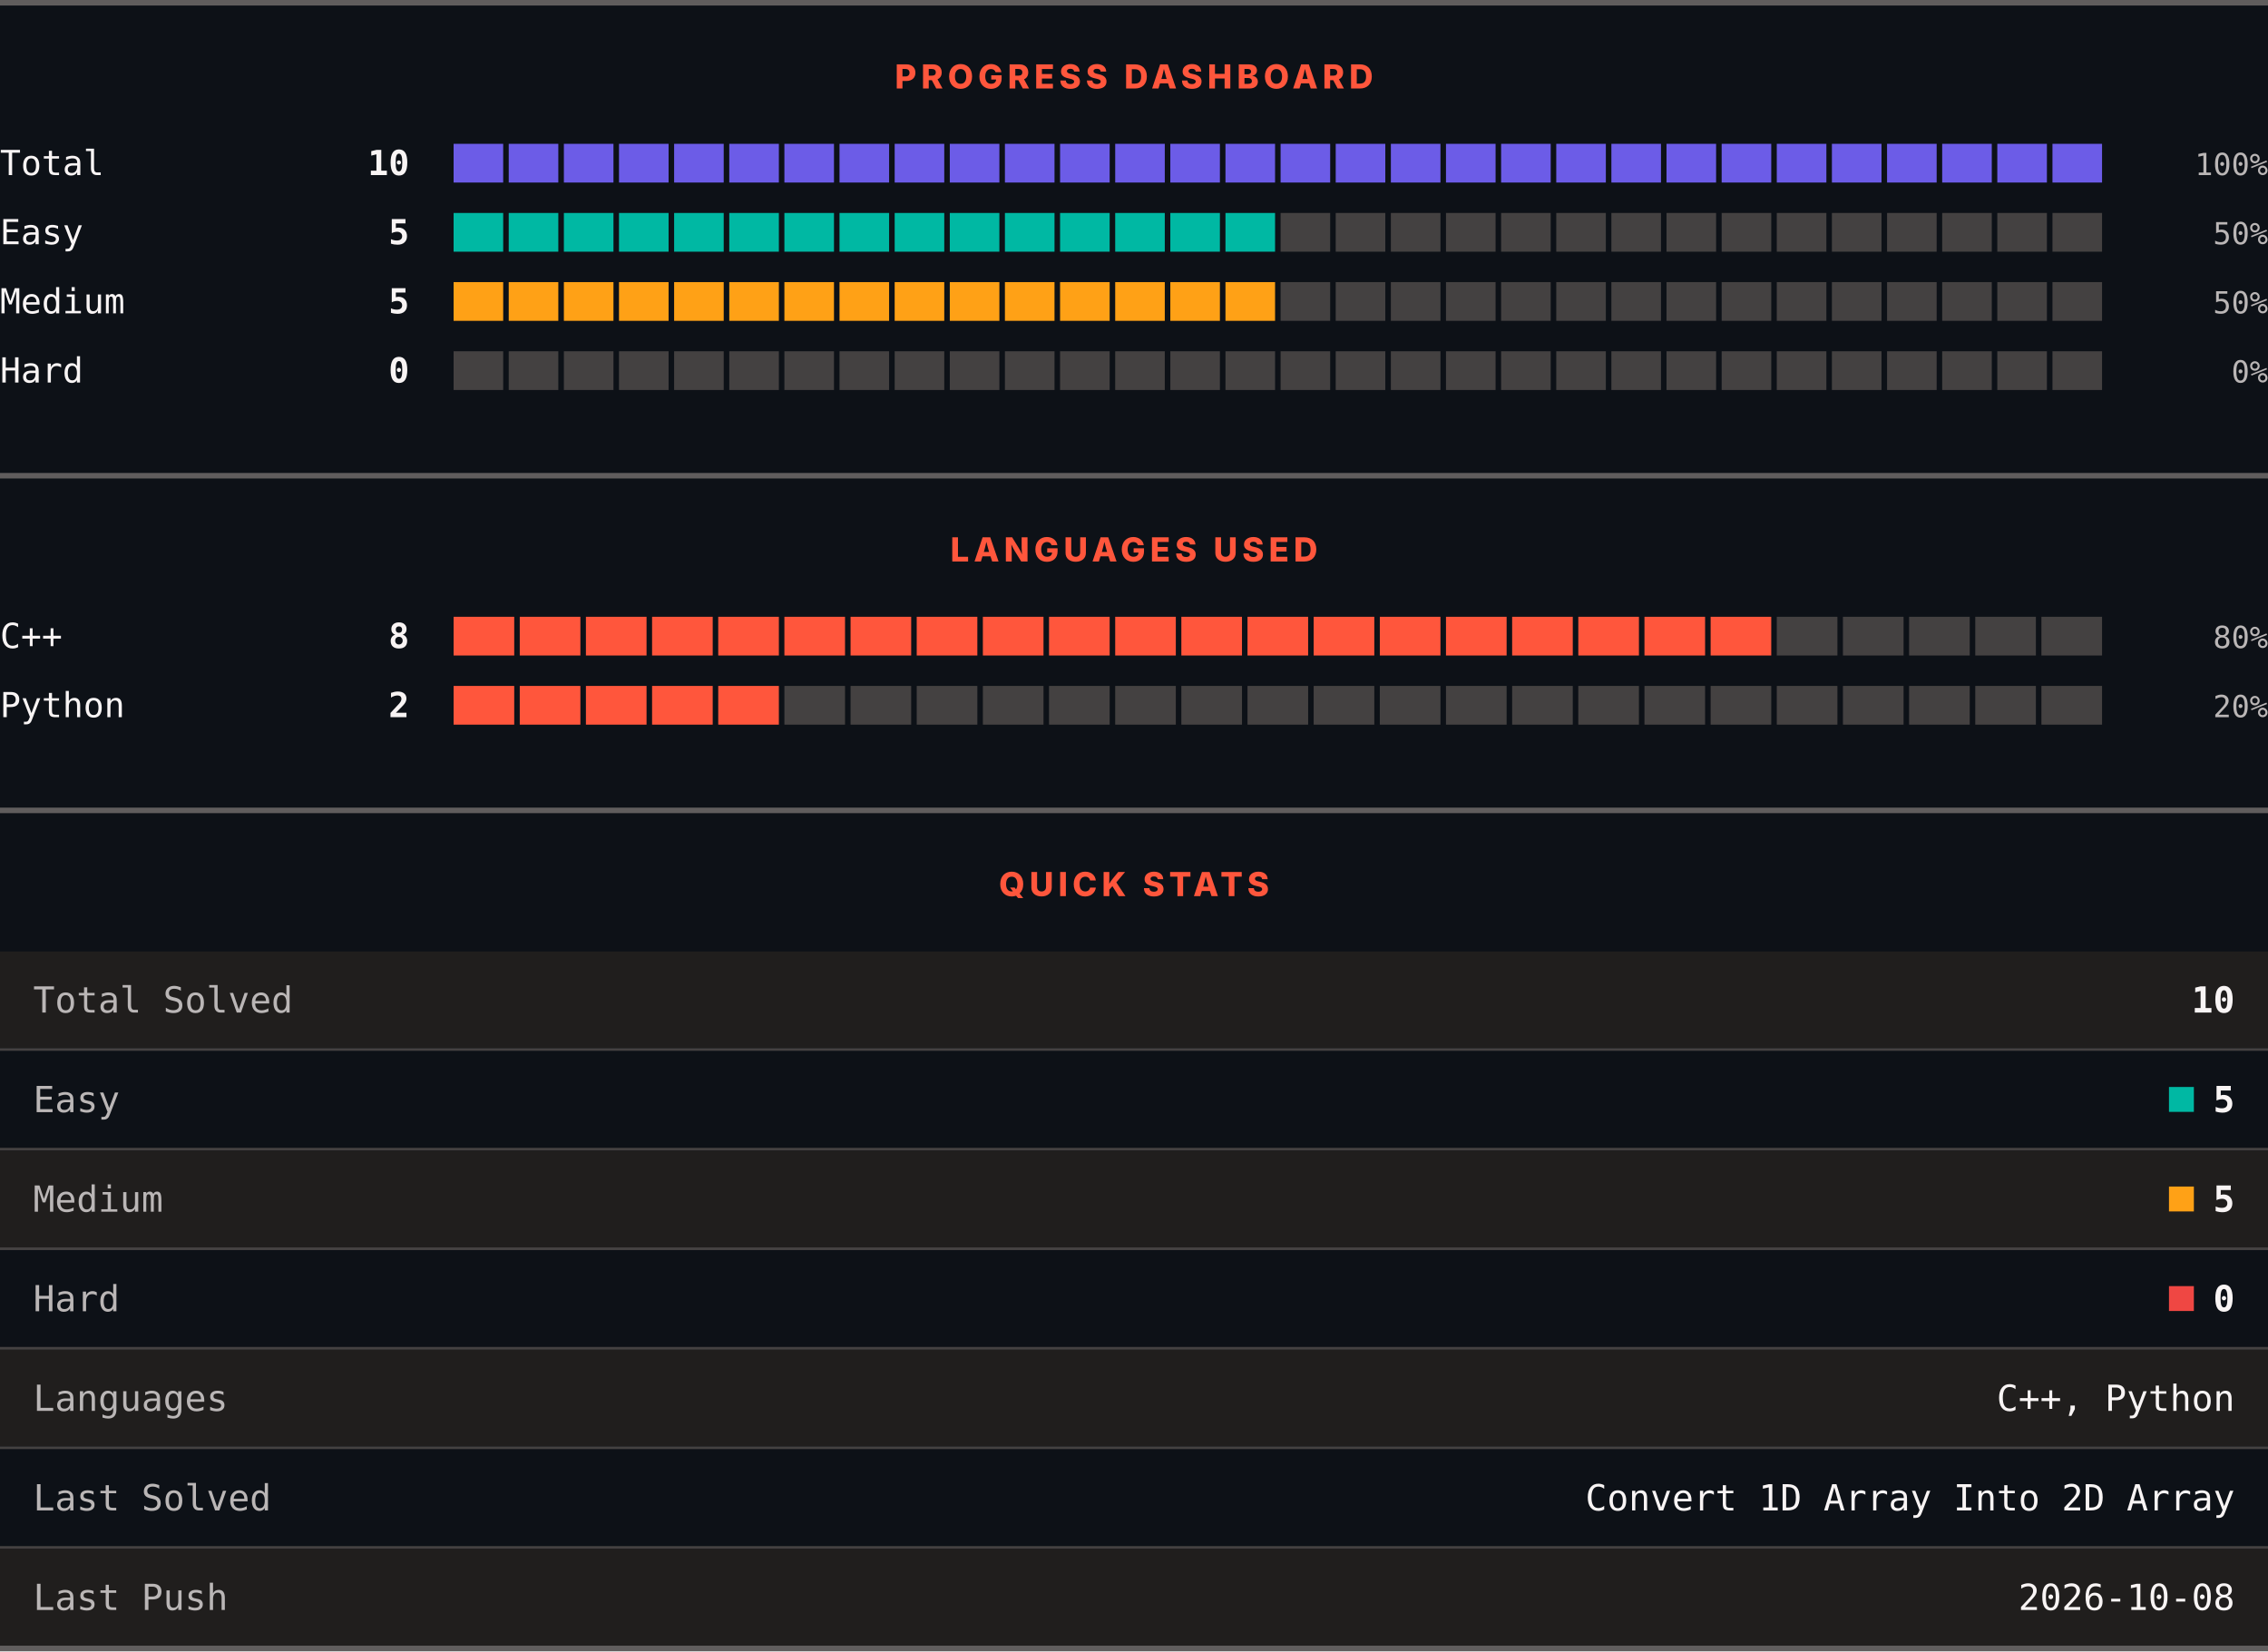
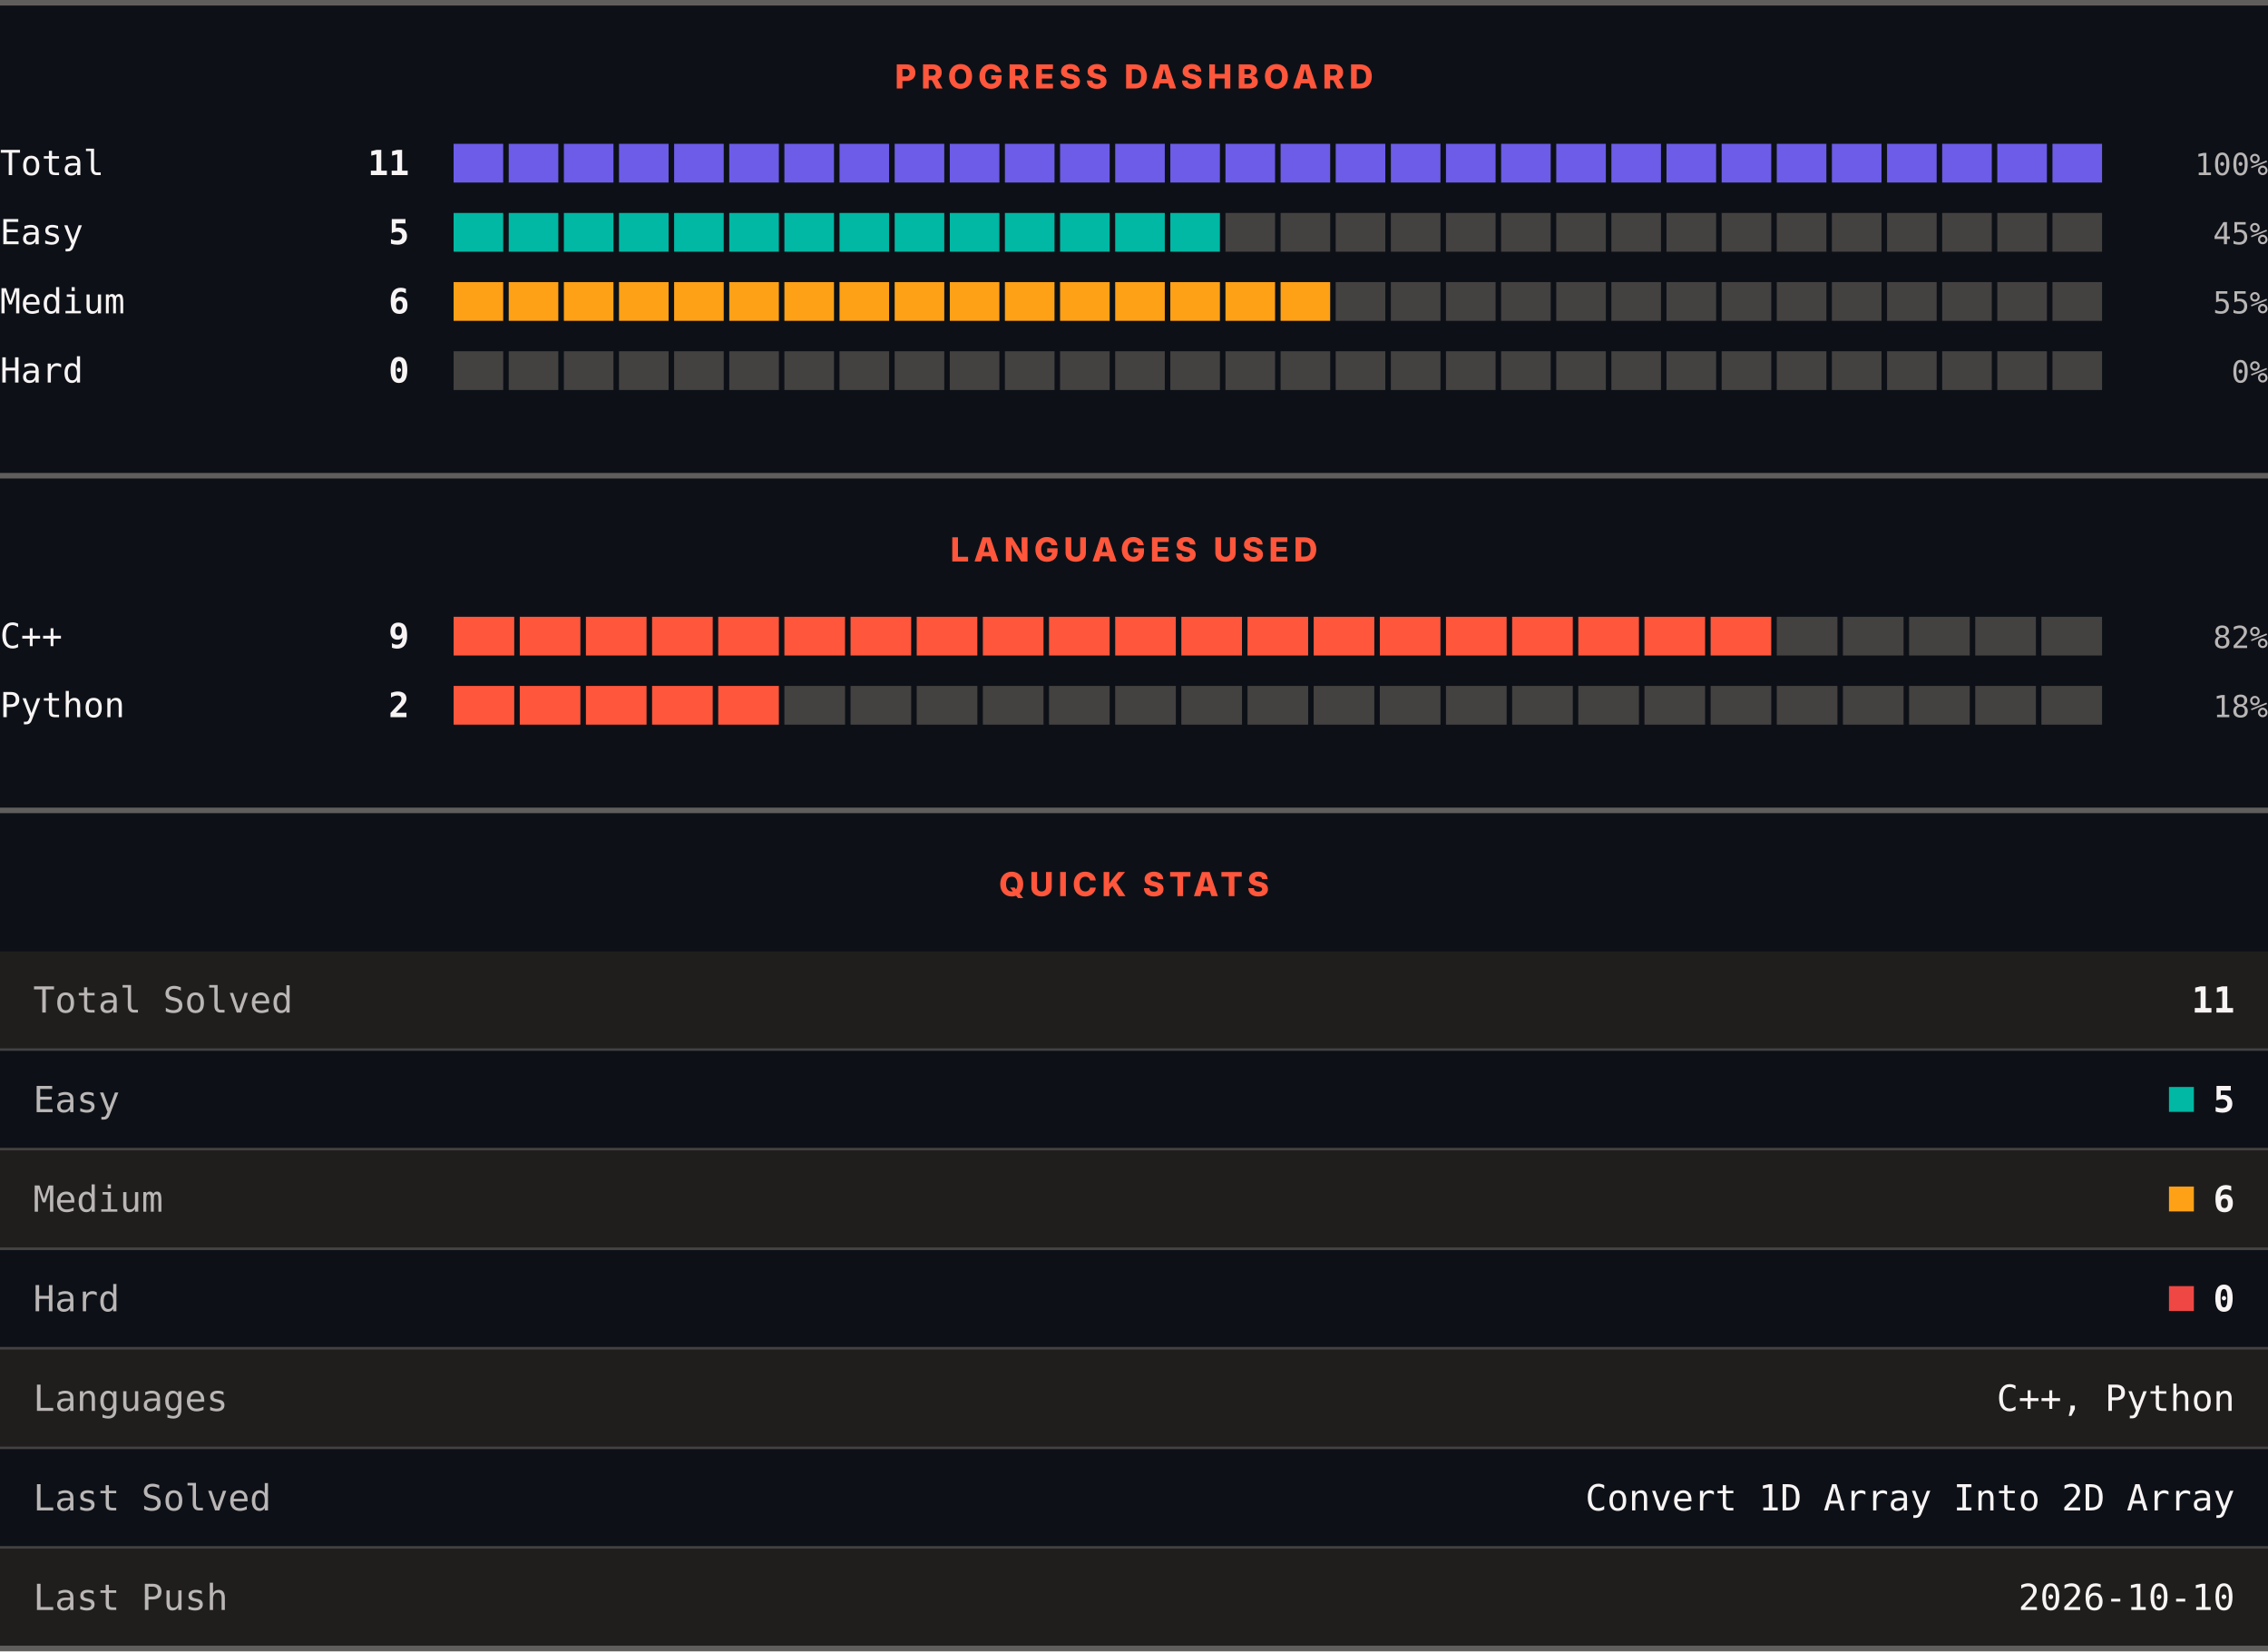
<svg xmlns="http://www.w3.org/2000/svg" width="820" height="597" viewBox="0 0 820 597" role="img" aria-label="LeetCode progress, languages and quick stats">
  <rect width="820" height="597" fill="#0d1117" />
  <rect x="0" y="0" width="820" height="2" fill="#605d5d" />
  <text x="410" y="32" text-anchor="middle" font-family="Archivo, system-ui, -apple-system, Segoe UI, sans-serif" font-size="12" font-weight="800" letter-spacing="1.68" fill="#ff563c">PROGRESS DASHBOARD</text>
  <text x="0" y="63.3" font-family="ui-monospace, SFMono-Regular, Menlo, Consolas, monospace" font-size="12.5" fill="#f8f4f4">Total</text>
-   <text x="148" y="63.3" text-anchor="end" font-family="ui-monospace, SFMono-Regular, Menlo, Consolas, monospace" font-size="12.5" font-weight="700" fill="#f8f4f4">10</text>
+   <text x="148" y="63.3" text-anchor="end" font-family="ui-monospace, SFMono-Regular, Menlo, Consolas, monospace" font-size="12.5" font-weight="700" fill="#f8f4f4">11</text>
  <rect x="164.00" y="52" width="17.93" height="14" fill="#6c5ce7" />
  <rect x="183.93" y="52" width="17.93" height="14" fill="#6c5ce7" />
  <rect x="203.87" y="52" width="17.93" height="14" fill="#6c5ce7" />
  <rect x="223.80" y="52" width="17.93" height="14" fill="#6c5ce7" />
  <rect x="243.73" y="52" width="17.93" height="14" fill="#6c5ce7" />
  <rect x="263.67" y="52" width="17.93" height="14" fill="#6c5ce7" />
  <rect x="283.60" y="52" width="17.93" height="14" fill="#6c5ce7" />
  <rect x="303.53" y="52" width="17.93" height="14" fill="#6c5ce7" />
  <rect x="323.47" y="52" width="17.93" height="14" fill="#6c5ce7" />
  <rect x="343.40" y="52" width="17.93" height="14" fill="#6c5ce7" />
  <rect x="363.33" y="52" width="17.93" height="14" fill="#6c5ce7" />
  <rect x="383.27" y="52" width="17.93" height="14" fill="#6c5ce7" />
  <rect x="403.20" y="52" width="17.93" height="14" fill="#6c5ce7" />
  <rect x="423.13" y="52" width="17.93" height="14" fill="#6c5ce7" />
  <rect x="443.07" y="52" width="17.93" height="14" fill="#6c5ce7" />
  <rect x="463.00" y="52" width="17.93" height="14" fill="#6c5ce7" />
  <rect x="482.93" y="52" width="17.93" height="14" fill="#6c5ce7" />
  <rect x="502.87" y="52" width="17.93" height="14" fill="#6c5ce7" />
  <rect x="522.80" y="52" width="17.93" height="14" fill="#6c5ce7" />
  <rect x="542.73" y="52" width="17.93" height="14" fill="#6c5ce7" />
  <rect x="562.67" y="52" width="17.93" height="14" fill="#6c5ce7" />
  <rect x="582.60" y="52" width="17.93" height="14" fill="#6c5ce7" />
  <rect x="602.53" y="52" width="17.93" height="14" fill="#6c5ce7" />
  <rect x="622.47" y="52" width="17.93" height="14" fill="#6c5ce7" />
  <rect x="642.40" y="52" width="17.93" height="14" fill="#6c5ce7" />
  <rect x="662.33" y="52" width="17.93" height="14" fill="#6c5ce7" />
  <rect x="682.27" y="52" width="17.93" height="14" fill="#6c5ce7" />
  <rect x="702.20" y="52" width="17.93" height="14" fill="#6c5ce7" />
  <rect x="722.13" y="52" width="17.93" height="14" fill="#6c5ce7" />
  <rect x="742.07" y="52" width="17.93" height="14" fill="#6c5ce7" />
  <text x="820" y="63.3" text-anchor="end" font-family="ui-monospace, SFMono-Regular, Menlo, Consolas, monospace" font-size="11" fill="#bab6b6">100%</text>
  <text x="0" y="88.3" font-family="ui-monospace, SFMono-Regular, Menlo, Consolas, monospace" font-size="12.5" fill="#f8f4f4">Easy</text>
  <text x="148" y="88.3" text-anchor="end" font-family="ui-monospace, SFMono-Regular, Menlo, Consolas, monospace" font-size="12.5" font-weight="700" fill="#f8f4f4">5</text>
  <rect x="164.00" y="77" width="17.93" height="14" fill="#00b8a3" />
  <rect x="183.93" y="77" width="17.93" height="14" fill="#00b8a3" />
  <rect x="203.87" y="77" width="17.93" height="14" fill="#00b8a3" />
  <rect x="223.80" y="77" width="17.93" height="14" fill="#00b8a3" />
  <rect x="243.73" y="77" width="17.93" height="14" fill="#00b8a3" />
  <rect x="263.67" y="77" width="17.93" height="14" fill="#00b8a3" />
  <rect x="283.60" y="77" width="17.93" height="14" fill="#00b8a3" />
  <rect x="303.53" y="77" width="17.93" height="14" fill="#00b8a3" />
  <rect x="323.47" y="77" width="17.93" height="14" fill="#00b8a3" />
  <rect x="343.40" y="77" width="17.93" height="14" fill="#00b8a3" />
  <rect x="363.33" y="77" width="17.93" height="14" fill="#00b8a3" />
  <rect x="383.27" y="77" width="17.93" height="14" fill="#00b8a3" />
  <rect x="403.20" y="77" width="17.93" height="14" fill="#00b8a3" />
  <rect x="423.13" y="77" width="17.93" height="14" fill="#00b8a3" />
-   <rect x="443.07" y="77" width="17.93" height="14" fill="#00b8a3" />
+   <rect x="443.07" y="77" width="17.93" height="14" fill="#444141" />
  <rect x="463.00" y="77" width="17.93" height="14" fill="#444141" />
  <rect x="482.93" y="77" width="17.93" height="14" fill="#444141" />
  <rect x="502.87" y="77" width="17.93" height="14" fill="#444141" />
  <rect x="522.80" y="77" width="17.93" height="14" fill="#444141" />
  <rect x="542.73" y="77" width="17.93" height="14" fill="#444141" />
  <rect x="562.67" y="77" width="17.93" height="14" fill="#444141" />
  <rect x="582.60" y="77" width="17.93" height="14" fill="#444141" />
  <rect x="602.53" y="77" width="17.93" height="14" fill="#444141" />
  <rect x="622.47" y="77" width="17.93" height="14" fill="#444141" />
  <rect x="642.40" y="77" width="17.93" height="14" fill="#444141" />
  <rect x="662.33" y="77" width="17.93" height="14" fill="#444141" />
  <rect x="682.27" y="77" width="17.93" height="14" fill="#444141" />
  <rect x="702.20" y="77" width="17.93" height="14" fill="#444141" />
  <rect x="722.13" y="77" width="17.93" height="14" fill="#444141" />
  <rect x="742.07" y="77" width="17.93" height="14" fill="#444141" />
-   <text x="820" y="88.3" text-anchor="end" font-family="ui-monospace, SFMono-Regular, Menlo, Consolas, monospace" font-size="11" fill="#bab6b6">50%</text>
+   <text x="820" y="88.3" text-anchor="end" font-family="ui-monospace, SFMono-Regular, Menlo, Consolas, monospace" font-size="11" fill="#bab6b6">45%</text>
  <text x="0" y="113.3" font-family="ui-monospace, SFMono-Regular, Menlo, Consolas, monospace" font-size="12.5" fill="#f8f4f4">Medium</text>
-   <text x="148" y="113.3" text-anchor="end" font-family="ui-monospace, SFMono-Regular, Menlo, Consolas, monospace" font-size="12.5" font-weight="700" fill="#f8f4f4">5</text>
+   <text x="148" y="113.3" text-anchor="end" font-family="ui-monospace, SFMono-Regular, Menlo, Consolas, monospace" font-size="12.5" font-weight="700" fill="#f8f4f4">6</text>
  <rect x="164.00" y="102" width="17.93" height="14" fill="#ffa116" />
  <rect x="183.93" y="102" width="17.93" height="14" fill="#ffa116" />
  <rect x="203.87" y="102" width="17.93" height="14" fill="#ffa116" />
  <rect x="223.80" y="102" width="17.93" height="14" fill="#ffa116" />
  <rect x="243.73" y="102" width="17.93" height="14" fill="#ffa116" />
  <rect x="263.67" y="102" width="17.93" height="14" fill="#ffa116" />
  <rect x="283.60" y="102" width="17.93" height="14" fill="#ffa116" />
  <rect x="303.53" y="102" width="17.93" height="14" fill="#ffa116" />
  <rect x="323.47" y="102" width="17.93" height="14" fill="#ffa116" />
  <rect x="343.40" y="102" width="17.93" height="14" fill="#ffa116" />
  <rect x="363.33" y="102" width="17.93" height="14" fill="#ffa116" />
  <rect x="383.27" y="102" width="17.93" height="14" fill="#ffa116" />
  <rect x="403.20" y="102" width="17.93" height="14" fill="#ffa116" />
  <rect x="423.13" y="102" width="17.93" height="14" fill="#ffa116" />
  <rect x="443.07" y="102" width="17.93" height="14" fill="#ffa116" />
-   <rect x="463.00" y="102" width="17.93" height="14" fill="#444141" />
+   <rect x="463.00" y="102" width="17.93" height="14" fill="#ffa116" />
  <rect x="482.93" y="102" width="17.93" height="14" fill="#444141" />
  <rect x="502.87" y="102" width="17.93" height="14" fill="#444141" />
  <rect x="522.80" y="102" width="17.93" height="14" fill="#444141" />
  <rect x="542.73" y="102" width="17.93" height="14" fill="#444141" />
  <rect x="562.67" y="102" width="17.93" height="14" fill="#444141" />
  <rect x="582.60" y="102" width="17.93" height="14" fill="#444141" />
  <rect x="602.53" y="102" width="17.93" height="14" fill="#444141" />
  <rect x="622.47" y="102" width="17.93" height="14" fill="#444141" />
  <rect x="642.40" y="102" width="17.93" height="14" fill="#444141" />
  <rect x="662.33" y="102" width="17.93" height="14" fill="#444141" />
  <rect x="682.27" y="102" width="17.93" height="14" fill="#444141" />
  <rect x="702.20" y="102" width="17.93" height="14" fill="#444141" />
  <rect x="722.13" y="102" width="17.93" height="14" fill="#444141" />
  <rect x="742.07" y="102" width="17.93" height="14" fill="#444141" />
-   <text x="820" y="113.3" text-anchor="end" font-family="ui-monospace, SFMono-Regular, Menlo, Consolas, monospace" font-size="11" fill="#bab6b6">50%</text>
+   <text x="820" y="113.3" text-anchor="end" font-family="ui-monospace, SFMono-Regular, Menlo, Consolas, monospace" font-size="11" fill="#bab6b6">55%</text>
  <text x="0" y="138.3" font-family="ui-monospace, SFMono-Regular, Menlo, Consolas, monospace" font-size="12.5" fill="#f8f4f4">Hard</text>
  <text x="148" y="138.3" text-anchor="end" font-family="ui-monospace, SFMono-Regular, Menlo, Consolas, monospace" font-size="12.5" font-weight="700" fill="#f8f4f4">0</text>
  <rect x="164.00" y="127" width="17.93" height="14" fill="#444141" />
  <rect x="183.93" y="127" width="17.93" height="14" fill="#444141" />
  <rect x="203.87" y="127" width="17.93" height="14" fill="#444141" />
  <rect x="223.80" y="127" width="17.93" height="14" fill="#444141" />
  <rect x="243.73" y="127" width="17.93" height="14" fill="#444141" />
  <rect x="263.67" y="127" width="17.93" height="14" fill="#444141" />
  <rect x="283.60" y="127" width="17.93" height="14" fill="#444141" />
  <rect x="303.53" y="127" width="17.93" height="14" fill="#444141" />
  <rect x="323.47" y="127" width="17.93" height="14" fill="#444141" />
  <rect x="343.40" y="127" width="17.93" height="14" fill="#444141" />
  <rect x="363.33" y="127" width="17.93" height="14" fill="#444141" />
  <rect x="383.27" y="127" width="17.93" height="14" fill="#444141" />
  <rect x="403.20" y="127" width="17.93" height="14" fill="#444141" />
  <rect x="423.13" y="127" width="17.93" height="14" fill="#444141" />
  <rect x="443.07" y="127" width="17.93" height="14" fill="#444141" />
  <rect x="463.00" y="127" width="17.93" height="14" fill="#444141" />
  <rect x="482.93" y="127" width="17.93" height="14" fill="#444141" />
  <rect x="502.87" y="127" width="17.93" height="14" fill="#444141" />
  <rect x="522.80" y="127" width="17.93" height="14" fill="#444141" />
  <rect x="542.73" y="127" width="17.93" height="14" fill="#444141" />
  <rect x="562.67" y="127" width="17.93" height="14" fill="#444141" />
  <rect x="582.60" y="127" width="17.93" height="14" fill="#444141" />
  <rect x="602.53" y="127" width="17.93" height="14" fill="#444141" />
  <rect x="622.47" y="127" width="17.93" height="14" fill="#444141" />
  <rect x="642.40" y="127" width="17.93" height="14" fill="#444141" />
  <rect x="662.33" y="127" width="17.93" height="14" fill="#444141" />
  <rect x="682.27" y="127" width="17.93" height="14" fill="#444141" />
  <rect x="702.20" y="127" width="17.93" height="14" fill="#444141" />
  <rect x="722.13" y="127" width="17.93" height="14" fill="#444141" />
  <rect x="742.07" y="127" width="17.93" height="14" fill="#444141" />
  <text x="820" y="138.3" text-anchor="end" font-family="ui-monospace, SFMono-Regular, Menlo, Consolas, monospace" font-size="11" fill="#bab6b6">0%</text>
  <rect x="0" y="171" width="820" height="2" fill="#605d5d" />
  <text x="410" y="203" text-anchor="middle" font-family="Archivo, system-ui, -apple-system, Segoe UI, sans-serif" font-size="12" font-weight="800" letter-spacing="1.68" fill="#ff563c">LANGUAGES USED</text>
  <text x="0" y="234.3" font-family="ui-monospace, SFMono-Regular, Menlo, Consolas, monospace" font-size="12.5" fill="#f8f4f4">C++</text>
-   <text x="148" y="234.3" text-anchor="end" font-family="ui-monospace, SFMono-Regular, Menlo, Consolas, monospace" font-size="12.5" font-weight="700" fill="#f8f4f4">8</text>
+   <text x="148" y="234.3" text-anchor="end" font-family="ui-monospace, SFMono-Regular, Menlo, Consolas, monospace" font-size="12.5" font-weight="700" fill="#f8f4f4">9</text>
  <rect x="164.00" y="223" width="21.92" height="14" fill="#ff563c" />
  <rect x="187.92" y="223" width="21.92" height="14" fill="#ff563c" />
  <rect x="211.84" y="223" width="21.92" height="14" fill="#ff563c" />
  <rect x="235.76" y="223" width="21.92" height="14" fill="#ff563c" />
  <rect x="259.68" y="223" width="21.92" height="14" fill="#ff563c" />
  <rect x="283.60" y="223" width="21.92" height="14" fill="#ff563c" />
  <rect x="307.52" y="223" width="21.92" height="14" fill="#ff563c" />
  <rect x="331.44" y="223" width="21.92" height="14" fill="#ff563c" />
  <rect x="355.36" y="223" width="21.92" height="14" fill="#ff563c" />
  <rect x="379.28" y="223" width="21.92" height="14" fill="#ff563c" />
  <rect x="403.20" y="223" width="21.92" height="14" fill="#ff563c" />
  <rect x="427.12" y="223" width="21.92" height="14" fill="#ff563c" />
  <rect x="451.04" y="223" width="21.92" height="14" fill="#ff563c" />
  <rect x="474.96" y="223" width="21.92" height="14" fill="#ff563c" />
  <rect x="498.88" y="223" width="21.92" height="14" fill="#ff563c" />
  <rect x="522.80" y="223" width="21.92" height="14" fill="#ff563c" />
  <rect x="546.72" y="223" width="21.92" height="14" fill="#ff563c" />
  <rect x="570.64" y="223" width="21.92" height="14" fill="#ff563c" />
  <rect x="594.56" y="223" width="21.92" height="14" fill="#ff563c" />
  <rect x="618.48" y="223" width="21.92" height="14" fill="#ff563c" />
  <rect x="642.40" y="223" width="21.92" height="14" fill="#444141" />
  <rect x="666.32" y="223" width="21.92" height="14" fill="#444141" />
  <rect x="690.24" y="223" width="21.92" height="14" fill="#444141" />
  <rect x="714.16" y="223" width="21.92" height="14" fill="#444141" />
  <rect x="738.08" y="223" width="21.92" height="14" fill="#444141" />
-   <text x="820" y="234.3" text-anchor="end" font-family="ui-monospace, SFMono-Regular, Menlo, Consolas, monospace" font-size="11" fill="#bab6b6">80%</text>
+   <text x="820" y="234.3" text-anchor="end" font-family="ui-monospace, SFMono-Regular, Menlo, Consolas, monospace" font-size="11" fill="#bab6b6">82%</text>
  <text x="0" y="259.3" font-family="ui-monospace, SFMono-Regular, Menlo, Consolas, monospace" font-size="12.5" fill="#f8f4f4">Python</text>
  <text x="148" y="259.3" text-anchor="end" font-family="ui-monospace, SFMono-Regular, Menlo, Consolas, monospace" font-size="12.5" font-weight="700" fill="#f8f4f4">2</text>
  <rect x="164.00" y="248" width="21.92" height="14" fill="#ff563c" />
  <rect x="187.92" y="248" width="21.92" height="14" fill="#ff563c" />
  <rect x="211.84" y="248" width="21.92" height="14" fill="#ff563c" />
  <rect x="235.76" y="248" width="21.92" height="14" fill="#ff563c" />
  <rect x="259.68" y="248" width="21.92" height="14" fill="#ff563c" />
  <rect x="283.60" y="248" width="21.92" height="14" fill="#444141" />
  <rect x="307.52" y="248" width="21.92" height="14" fill="#444141" />
  <rect x="331.44" y="248" width="21.92" height="14" fill="#444141" />
  <rect x="355.36" y="248" width="21.92" height="14" fill="#444141" />
  <rect x="379.28" y="248" width="21.92" height="14" fill="#444141" />
  <rect x="403.20" y="248" width="21.92" height="14" fill="#444141" />
  <rect x="427.12" y="248" width="21.92" height="14" fill="#444141" />
  <rect x="451.04" y="248" width="21.92" height="14" fill="#444141" />
  <rect x="474.96" y="248" width="21.92" height="14" fill="#444141" />
  <rect x="498.88" y="248" width="21.92" height="14" fill="#444141" />
  <rect x="522.80" y="248" width="21.92" height="14" fill="#444141" />
  <rect x="546.72" y="248" width="21.92" height="14" fill="#444141" />
  <rect x="570.64" y="248" width="21.92" height="14" fill="#444141" />
  <rect x="594.56" y="248" width="21.92" height="14" fill="#444141" />
  <rect x="618.48" y="248" width="21.92" height="14" fill="#444141" />
  <rect x="642.40" y="248" width="21.92" height="14" fill="#444141" />
  <rect x="666.32" y="248" width="21.92" height="14" fill="#444141" />
  <rect x="690.24" y="248" width="21.92" height="14" fill="#444141" />
  <rect x="714.16" y="248" width="21.92" height="14" fill="#444141" />
  <rect x="738.08" y="248" width="21.92" height="14" fill="#444141" />
-   <text x="820" y="259.3" text-anchor="end" font-family="ui-monospace, SFMono-Regular, Menlo, Consolas, monospace" font-size="11" fill="#bab6b6">20%</text>
+   <text x="820" y="259.3" text-anchor="end" font-family="ui-monospace, SFMono-Regular, Menlo, Consolas, monospace" font-size="11" fill="#bab6b6">18%</text>
  <rect x="0" y="292" width="820" height="2" fill="#605d5d" />
  <text x="410" y="324" text-anchor="middle" font-family="Archivo, system-ui, -apple-system, Segoe UI, sans-serif" font-size="12" font-weight="800" letter-spacing="1.68" fill="#ff563c">QUICK STATS</text>
  <rect x="0" y="344" width="820" height="35" fill="#201e1d" />
  <text x="12" y="366.1" font-family="ui-monospace, SFMono-Regular, Menlo, Consolas, monospace" font-size="13" fill="#bab6b6">Total Solved</text>
-   <text x="808" y="366.1" text-anchor="end" font-family="ui-monospace, SFMono-Regular, Menlo, Consolas, monospace" font-size="13" font-weight="700" fill="#f8f4f4">10</text>
+   <text x="808" y="366.1" text-anchor="end" font-family="ui-monospace, SFMono-Regular, Menlo, Consolas, monospace" font-size="13" font-weight="700" fill="#f8f4f4">11</text>
  <rect x="0" y="379" width="820" height="1" fill="#444141" />
  <rect x="0" y="380" width="820" height="35" fill="#0d1117" />
  <text x="12" y="402.1" font-family="ui-monospace, SFMono-Regular, Menlo, Consolas, monospace" font-size="13" fill="#bab6b6">Easy</text>
  <rect x="784.2" y="393" width="9" height="9" fill="#00b8a3" />
  <text x="808" y="402.1" text-anchor="end" font-family="ui-monospace, SFMono-Regular, Menlo, Consolas, monospace" font-size="13" font-weight="700" fill="#f8f4f4">5</text>
  <rect x="0" y="415" width="820" height="1" fill="#444141" />
  <rect x="0" y="416" width="820" height="35" fill="#201e1d" />
  <text x="12" y="438.1" font-family="ui-monospace, SFMono-Regular, Menlo, Consolas, monospace" font-size="13" fill="#bab6b6">Medium</text>
  <rect x="784.2" y="429" width="9" height="9" fill="#ffa116" />
-   <text x="808" y="438.1" text-anchor="end" font-family="ui-monospace, SFMono-Regular, Menlo, Consolas, monospace" font-size="13" font-weight="700" fill="#f8f4f4">5</text>
+   <text x="808" y="438.1" text-anchor="end" font-family="ui-monospace, SFMono-Regular, Menlo, Consolas, monospace" font-size="13" font-weight="700" fill="#f8f4f4">6</text>
  <rect x="0" y="451" width="820" height="1" fill="#444141" />
  <rect x="0" y="452" width="820" height="35" fill="#0d1117" />
  <text x="12" y="474.1" font-family="ui-monospace, SFMono-Regular, Menlo, Consolas, monospace" font-size="13" fill="#bab6b6">Hard</text>
  <rect x="784.2" y="465" width="9" height="9" fill="#ef4743" />
  <text x="808" y="474.1" text-anchor="end" font-family="ui-monospace, SFMono-Regular, Menlo, Consolas, monospace" font-size="13" font-weight="700" fill="#f8f4f4">0</text>
  <rect x="0" y="487" width="820" height="1" fill="#444141" />
  <rect x="0" y="488" width="820" height="35" fill="#201e1d" />
  <text x="12" y="510.1" font-family="ui-monospace, SFMono-Regular, Menlo, Consolas, monospace" font-size="13" fill="#bab6b6">Languages</text>
  <text x="808" y="510.1" text-anchor="end" font-family="ui-monospace, SFMono-Regular, Menlo, Consolas, monospace" font-size="13" fill="#f8f4f4">C++, Python</text>
  <rect x="0" y="523" width="820" height="1" fill="#444141" />
  <rect x="0" y="524" width="820" height="35" fill="#0d1117" />
  <text x="12" y="546.1" font-family="ui-monospace, SFMono-Regular, Menlo, Consolas, monospace" font-size="13" fill="#bab6b6">Last Solved</text>
  <text x="808" y="546.1" text-anchor="end" font-family="ui-monospace, SFMono-Regular, Menlo, Consolas, monospace" font-size="13" fill="#f8f4f4">Convert 1D Array Into 2D Array</text>
  <rect x="0" y="559" width="820" height="1" fill="#444141" />
  <rect x="0" y="560" width="820" height="35" fill="#201e1d" />
  <text x="12" y="582.1" font-family="ui-monospace, SFMono-Regular, Menlo, Consolas, monospace" font-size="13" fill="#bab6b6">Last Push</text>
-   <text x="808" y="582.1" text-anchor="end" font-family="ui-monospace, SFMono-Regular, Menlo, Consolas, monospace" font-size="13" fill="#f8f4f4">2026-10-08</text>
+   <text x="808" y="582.1" text-anchor="end" font-family="ui-monospace, SFMono-Regular, Menlo, Consolas, monospace" font-size="13" fill="#f8f4f4">2026-10-10</text>
  <rect x="0" y="595" width="820" height="2" fill="#605d5d" />
</svg>
